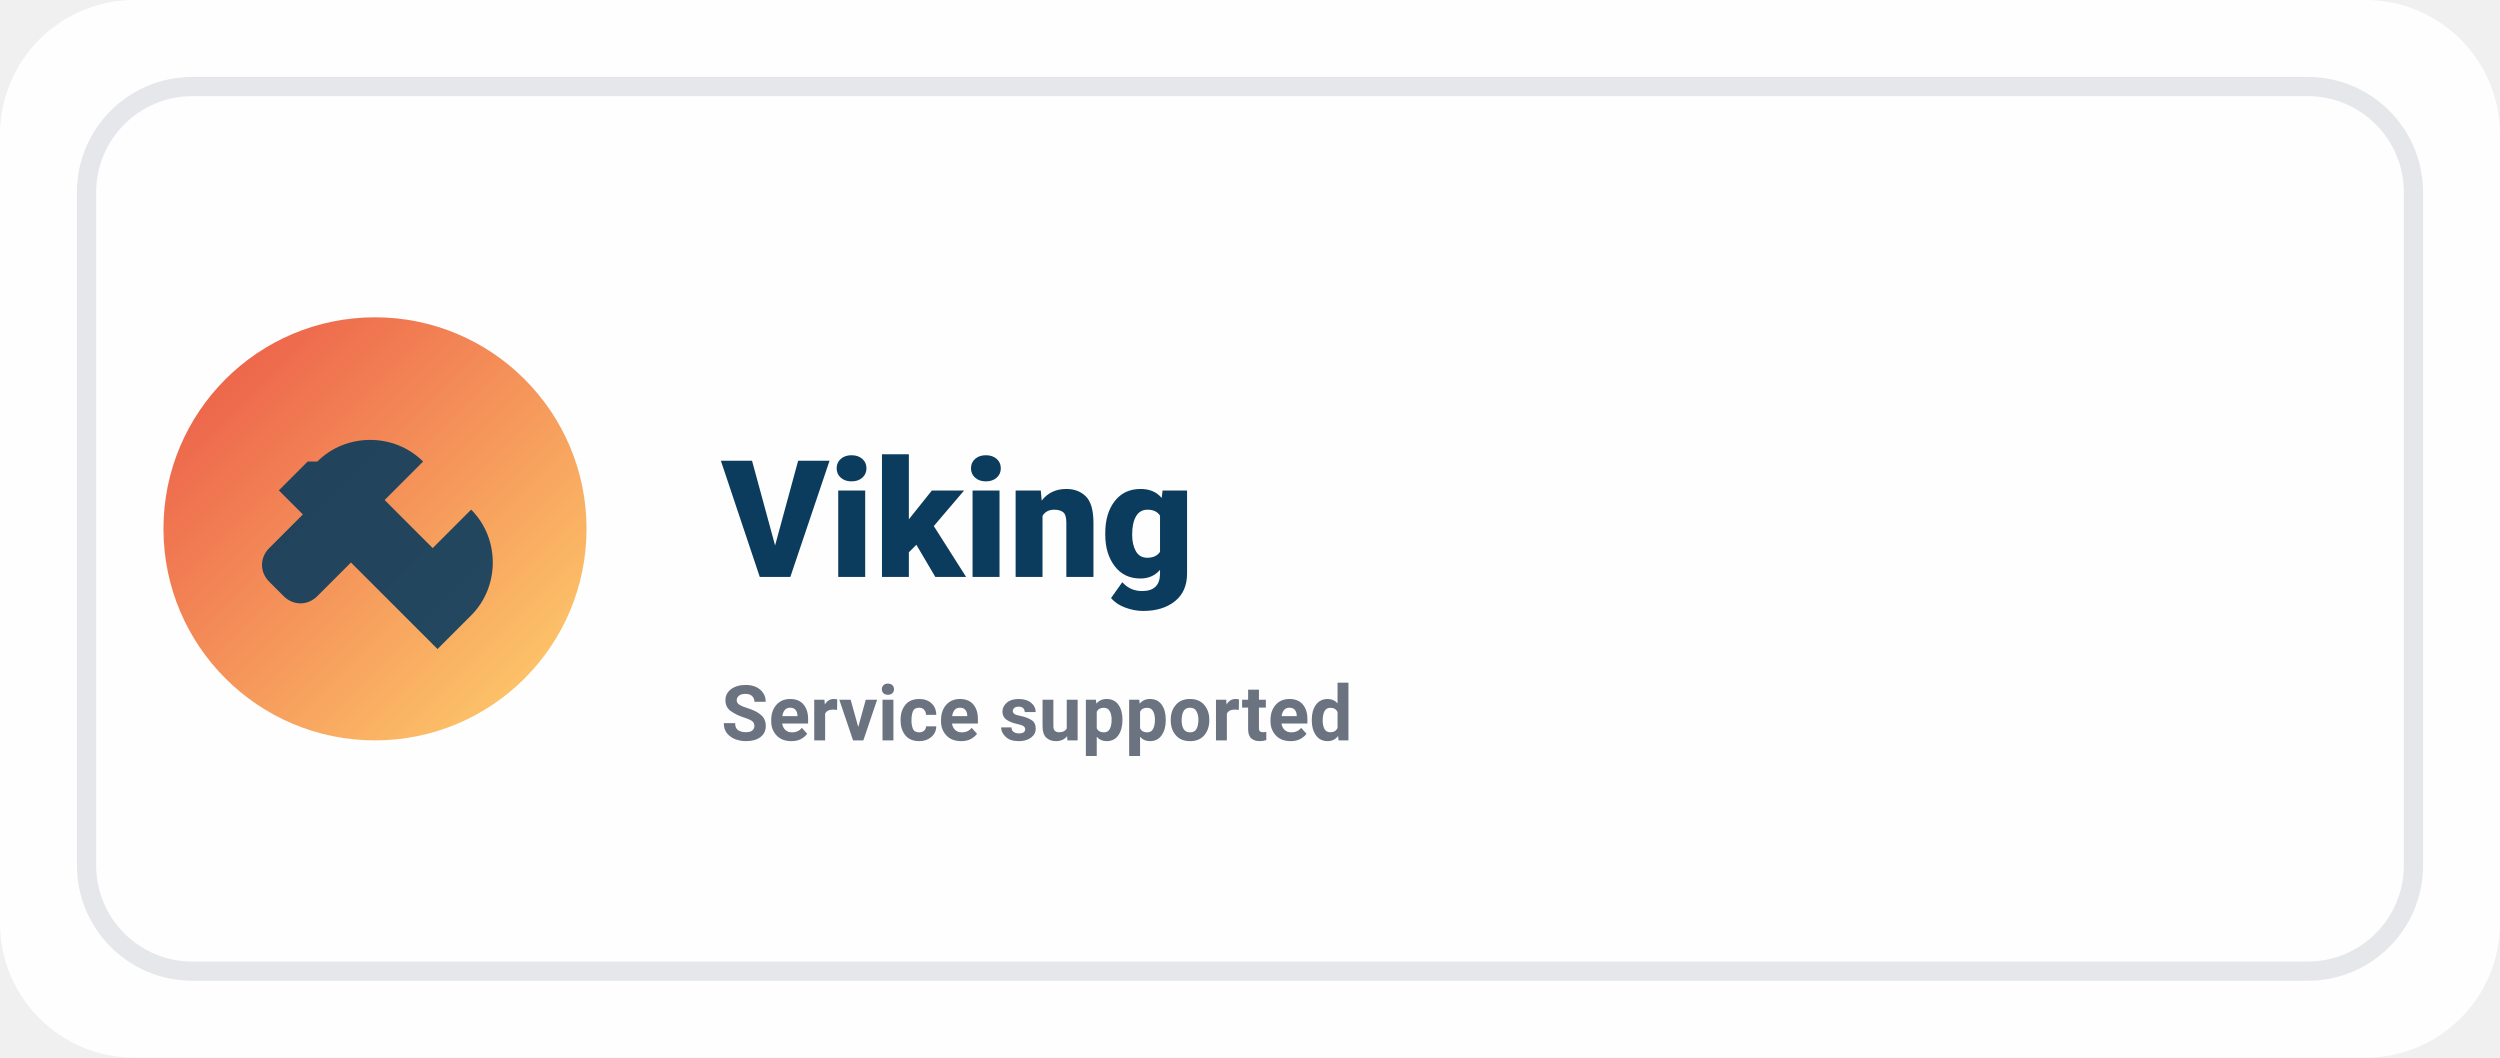
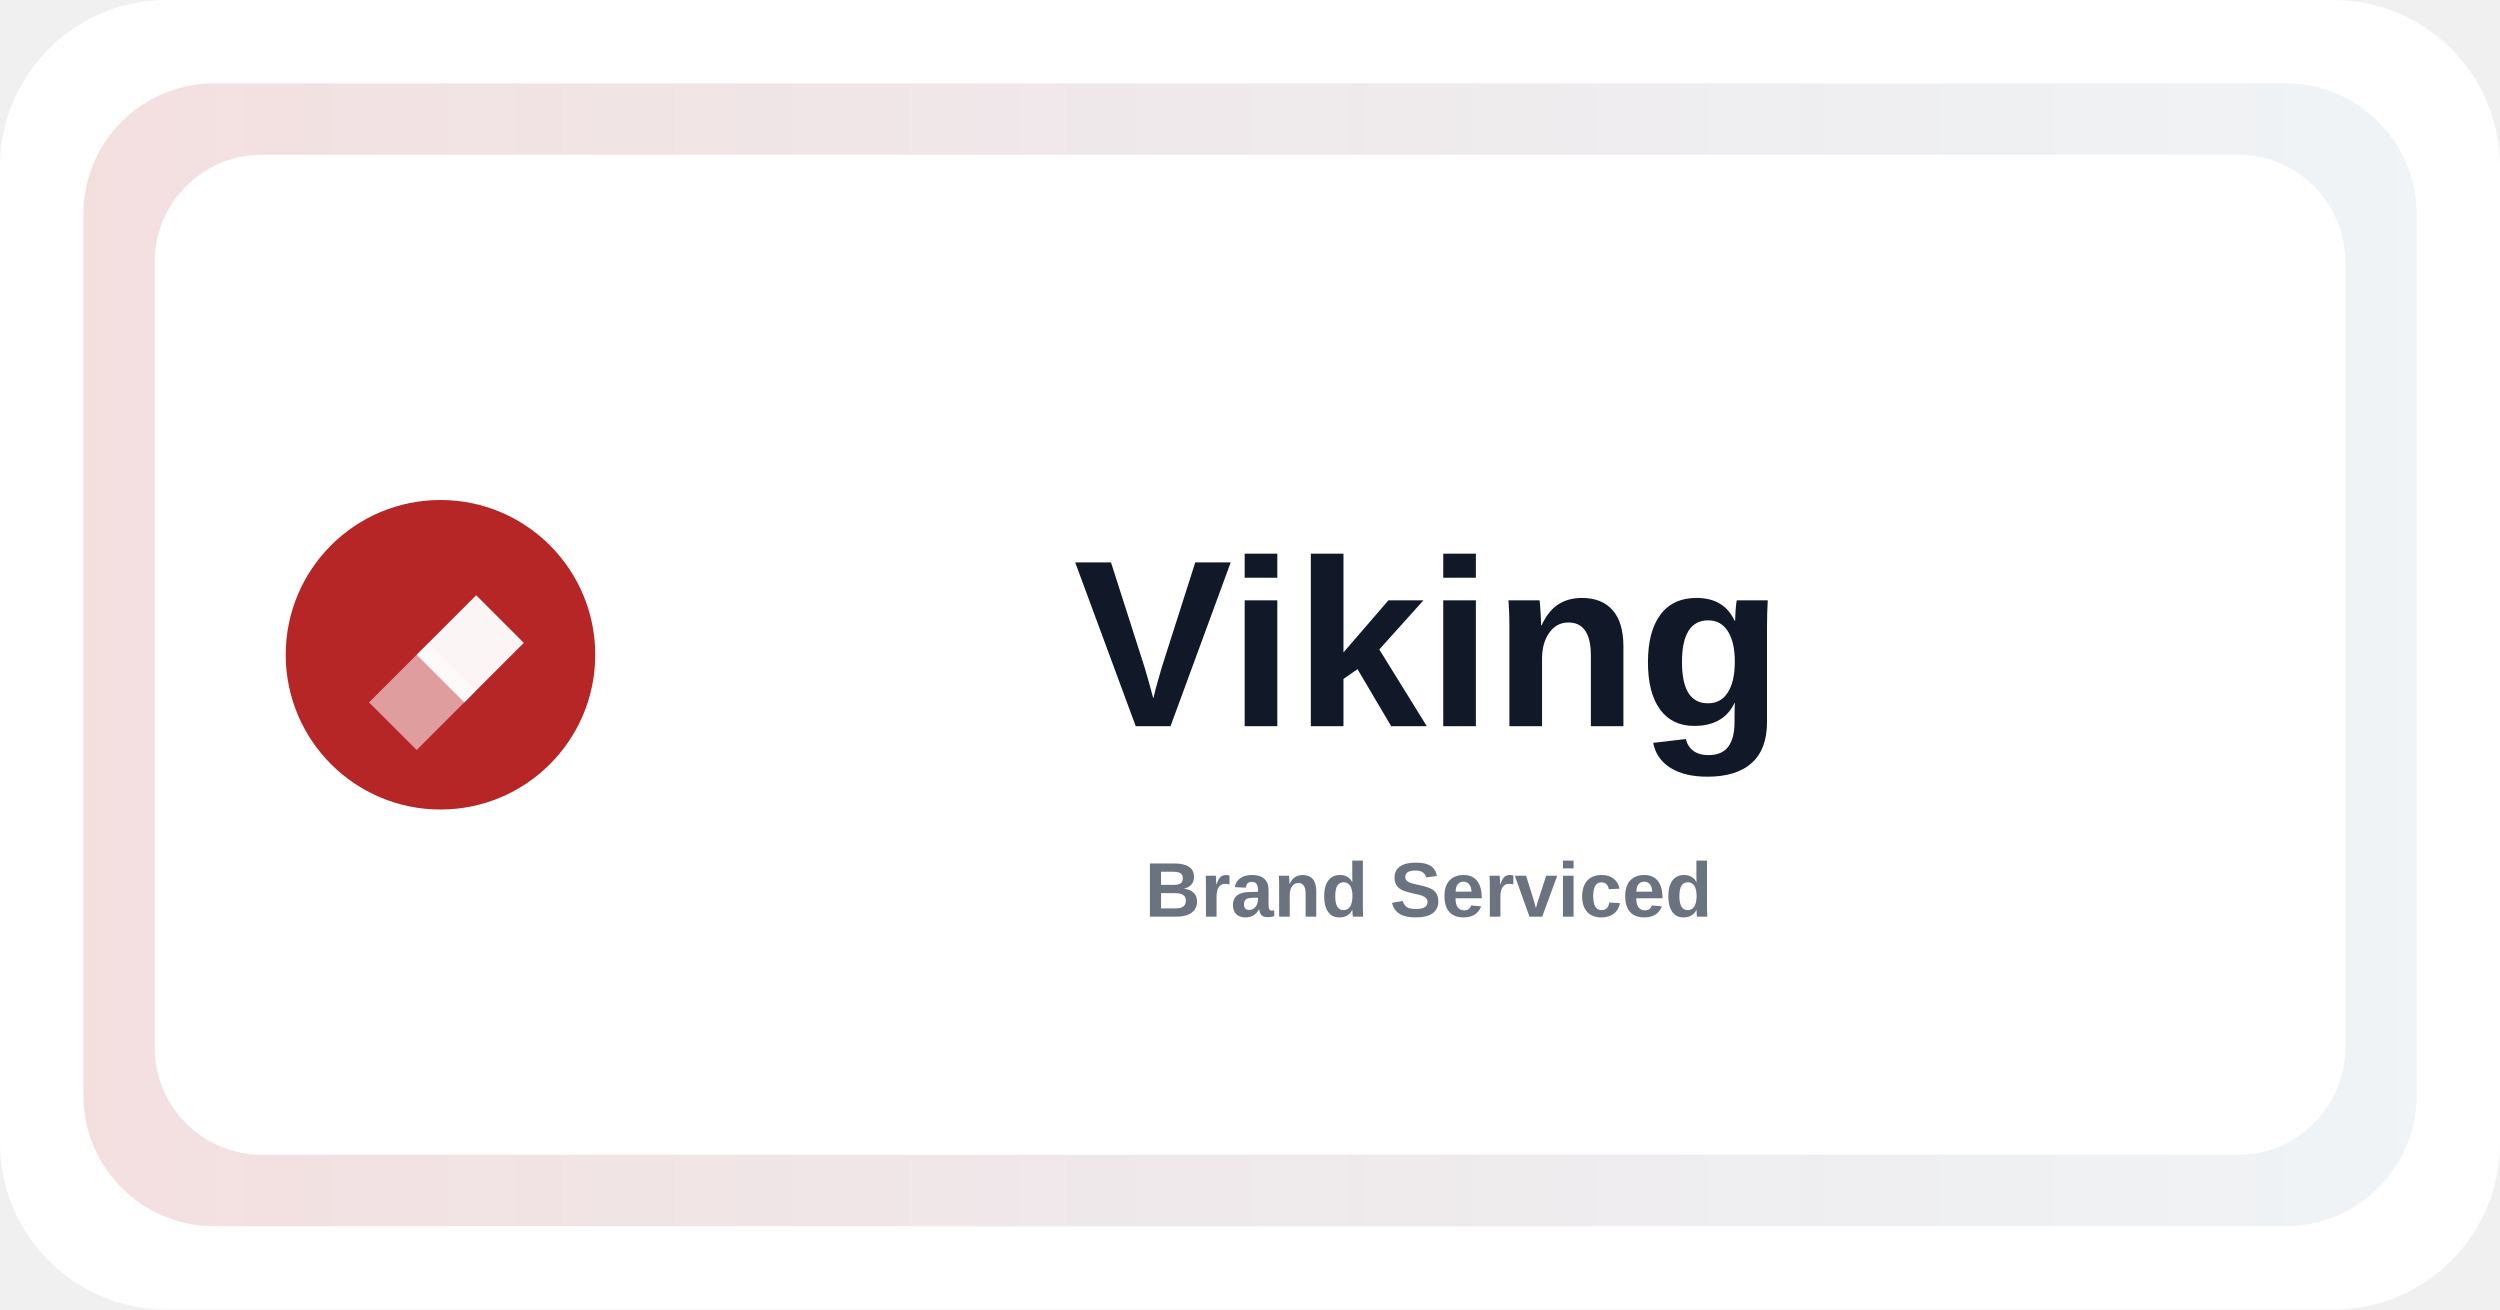
- <svg xmlns="http://www.w3.org/2000/svg" viewBox="0 0 520 220" role="img" aria-label="Viking">
+ <svg xmlns="http://www.w3.org/2000/svg" width="420" height="220" viewBox="0 0 420 220" role="img" aria-label="Viking brand">
  <defs>
-     <linearGradient id="g" x1="0" x2="1" y1="0" y2="1">
-       <stop offset="0" stop-color="#e94b3c" stop-opacity="0.95" />
-       <stop offset="1" stop-color="#ffd166" stop-opacity="0.95" />
+     <linearGradient id="bg" x1="0" x2="1">
+       <stop offset="0" stop-color="#b31b1b" stop-opacity=".14" />
+       <stop offset="1" stop-color="#0b3c5d" stop-opacity=".06" />
    </linearGradient>
  </defs>
-   <rect width="520" height="220" rx="28" fill="#ffffff" opacity="0.96" />
-   <rect x="18" y="18" width="484" height="184" rx="22" fill="none" stroke="#e5e7eb" stroke-width="4" />
-   <circle cx="78" cy="110" r="44" fill="url(#g)" />
-   <path d="M66 96c6-6 16-6 22 0l-8 8 10 10 8-8c6 6 6 16 0 22l-7 7-18-18-7 7c-2 2-5 2-7 0l-3-3c-2-2-2-5 0-7l7-7-5-5 6-6z" fill="#0b3c5d" opacity="0.9" />
-   <text x="150" y="120" font-family="system-ui,Segoe UI,Roboto,Arial" font-size="34" fill="#0b3c5d" font-weight="900">Viking</text>
-   <text x="150" y="154" font-family="system-ui,Segoe UI,Roboto,Arial" font-size="16" fill="#6b7280" font-weight="650">Service supported</text>
+   <rect width="420" height="220" rx="28" fill="#ffffff" />
+   <rect x="14" y="14" width="392" height="192" rx="22" fill="url(#bg)" />
+   <rect x="26" y="26" width="368" height="168" rx="18" fill="#ffffff" />
+   <circle cx="74" cy="110" r="26" fill="#b31b1b" opacity=".95" />
+   <path d="M70 110l10-10 8 8-10 10z" fill="#ffffff" opacity=".95" />
+   <path d="M62 118l10-10 8 8-10 10z" fill="#ffffff" opacity=".55" />
+   <text x="240" y="122" text-anchor="middle" font-family="Arial, Helvetica, sans-serif" font-size="40" font-weight="900" fill="#111827">Viking</text>
+   <text x="240" y="154" text-anchor="middle" font-family="Arial, Helvetica, sans-serif" font-size="13" font-weight="700" fill="#6b7280">Brand Serviced</text>
</svg>
